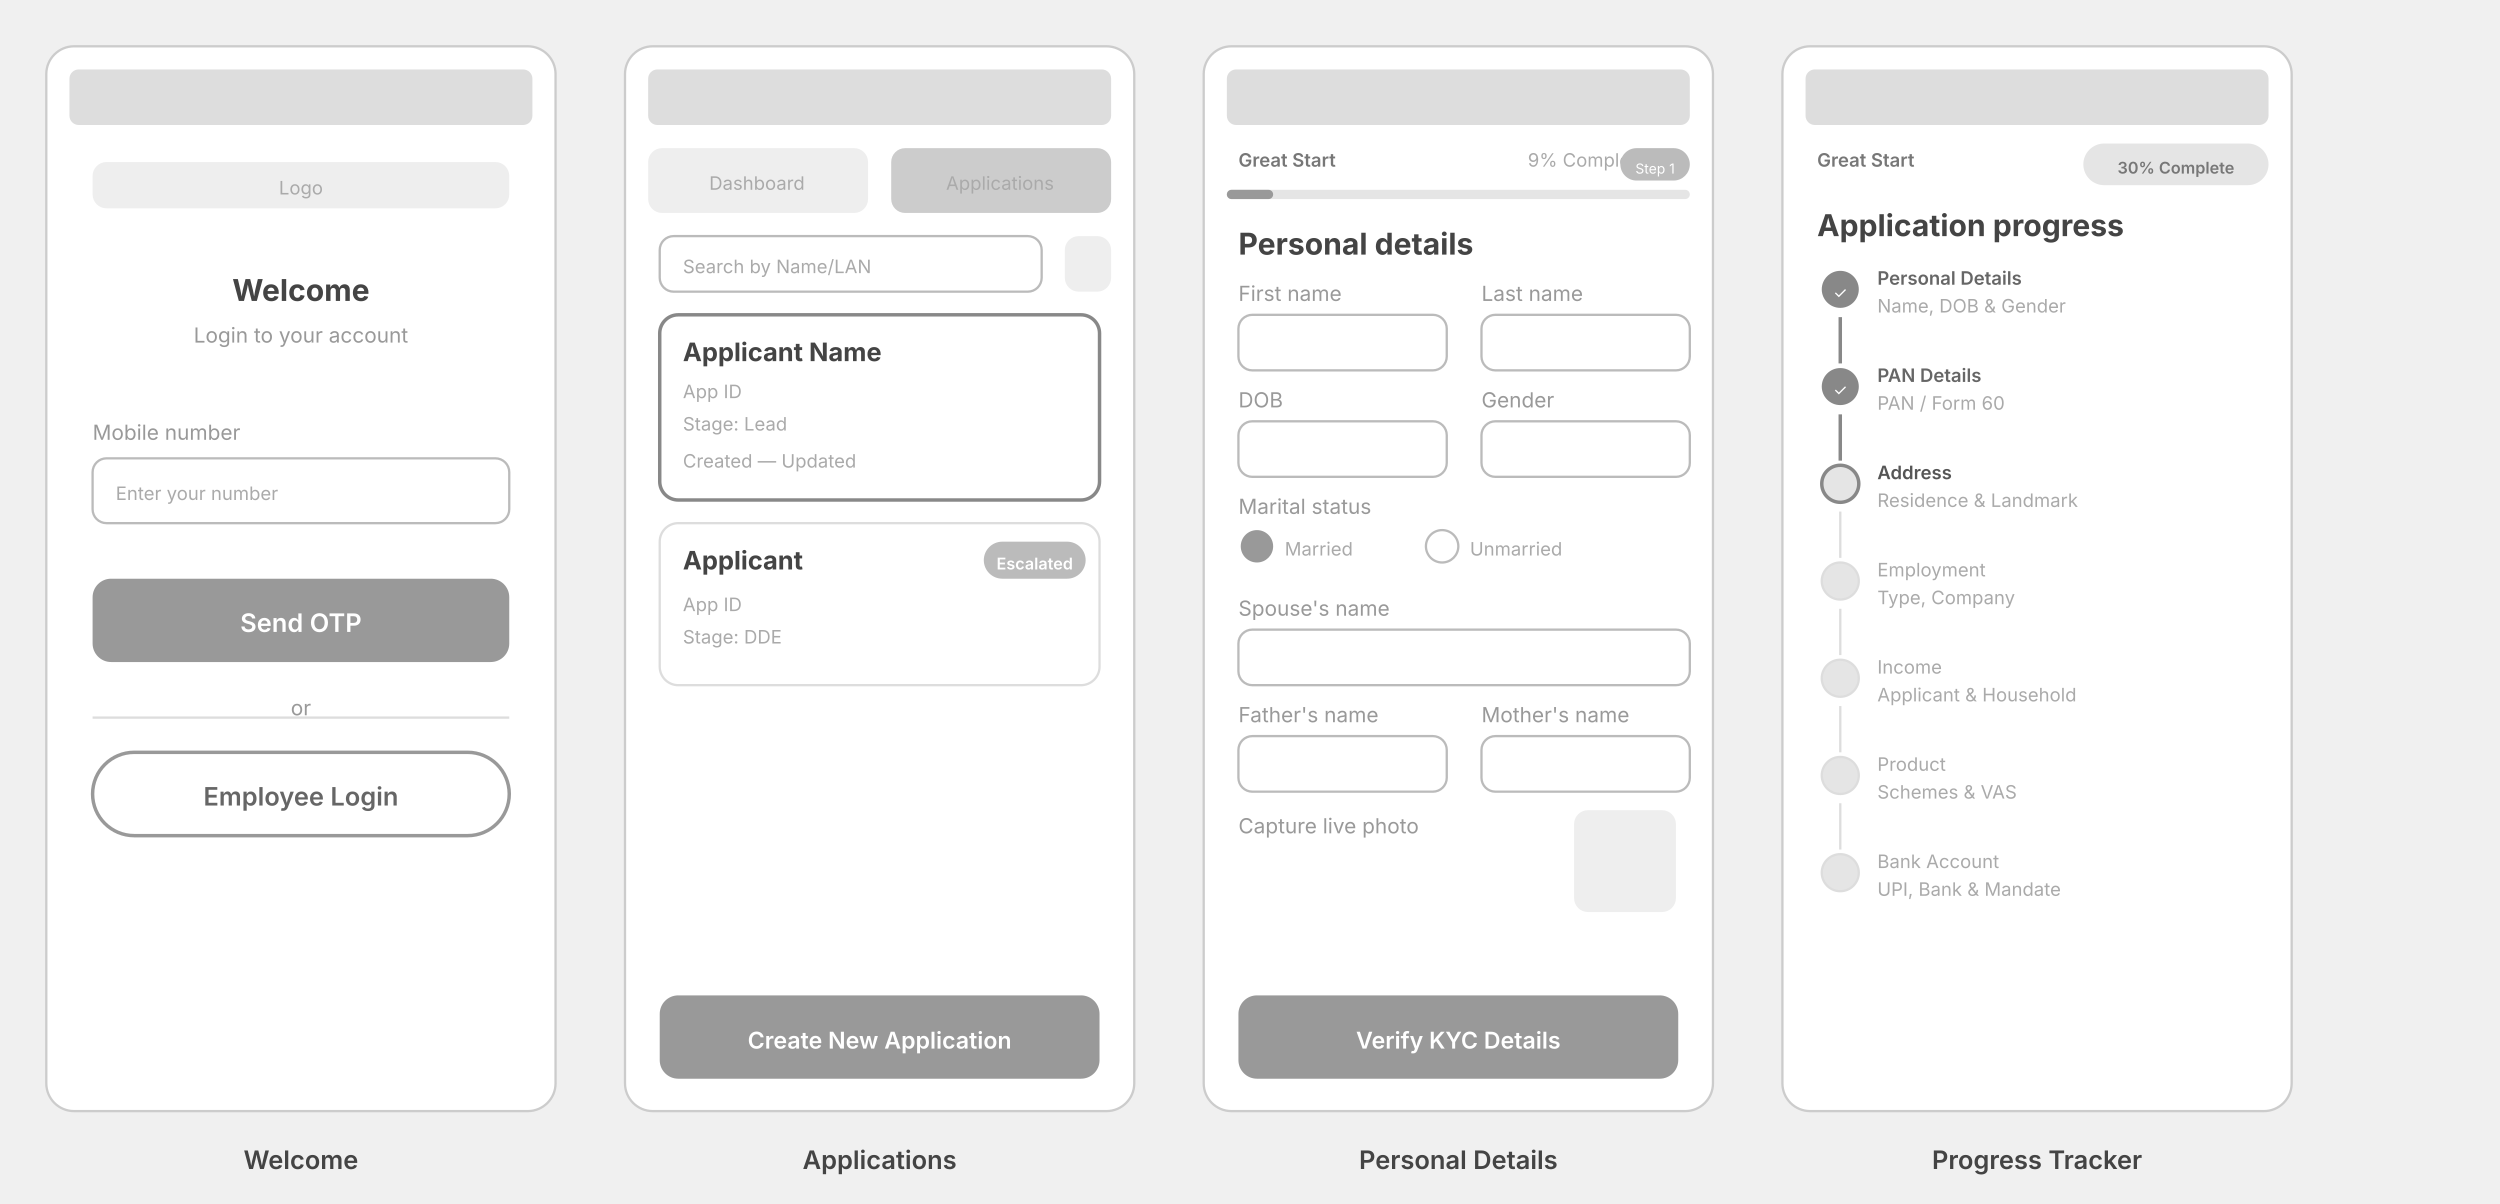
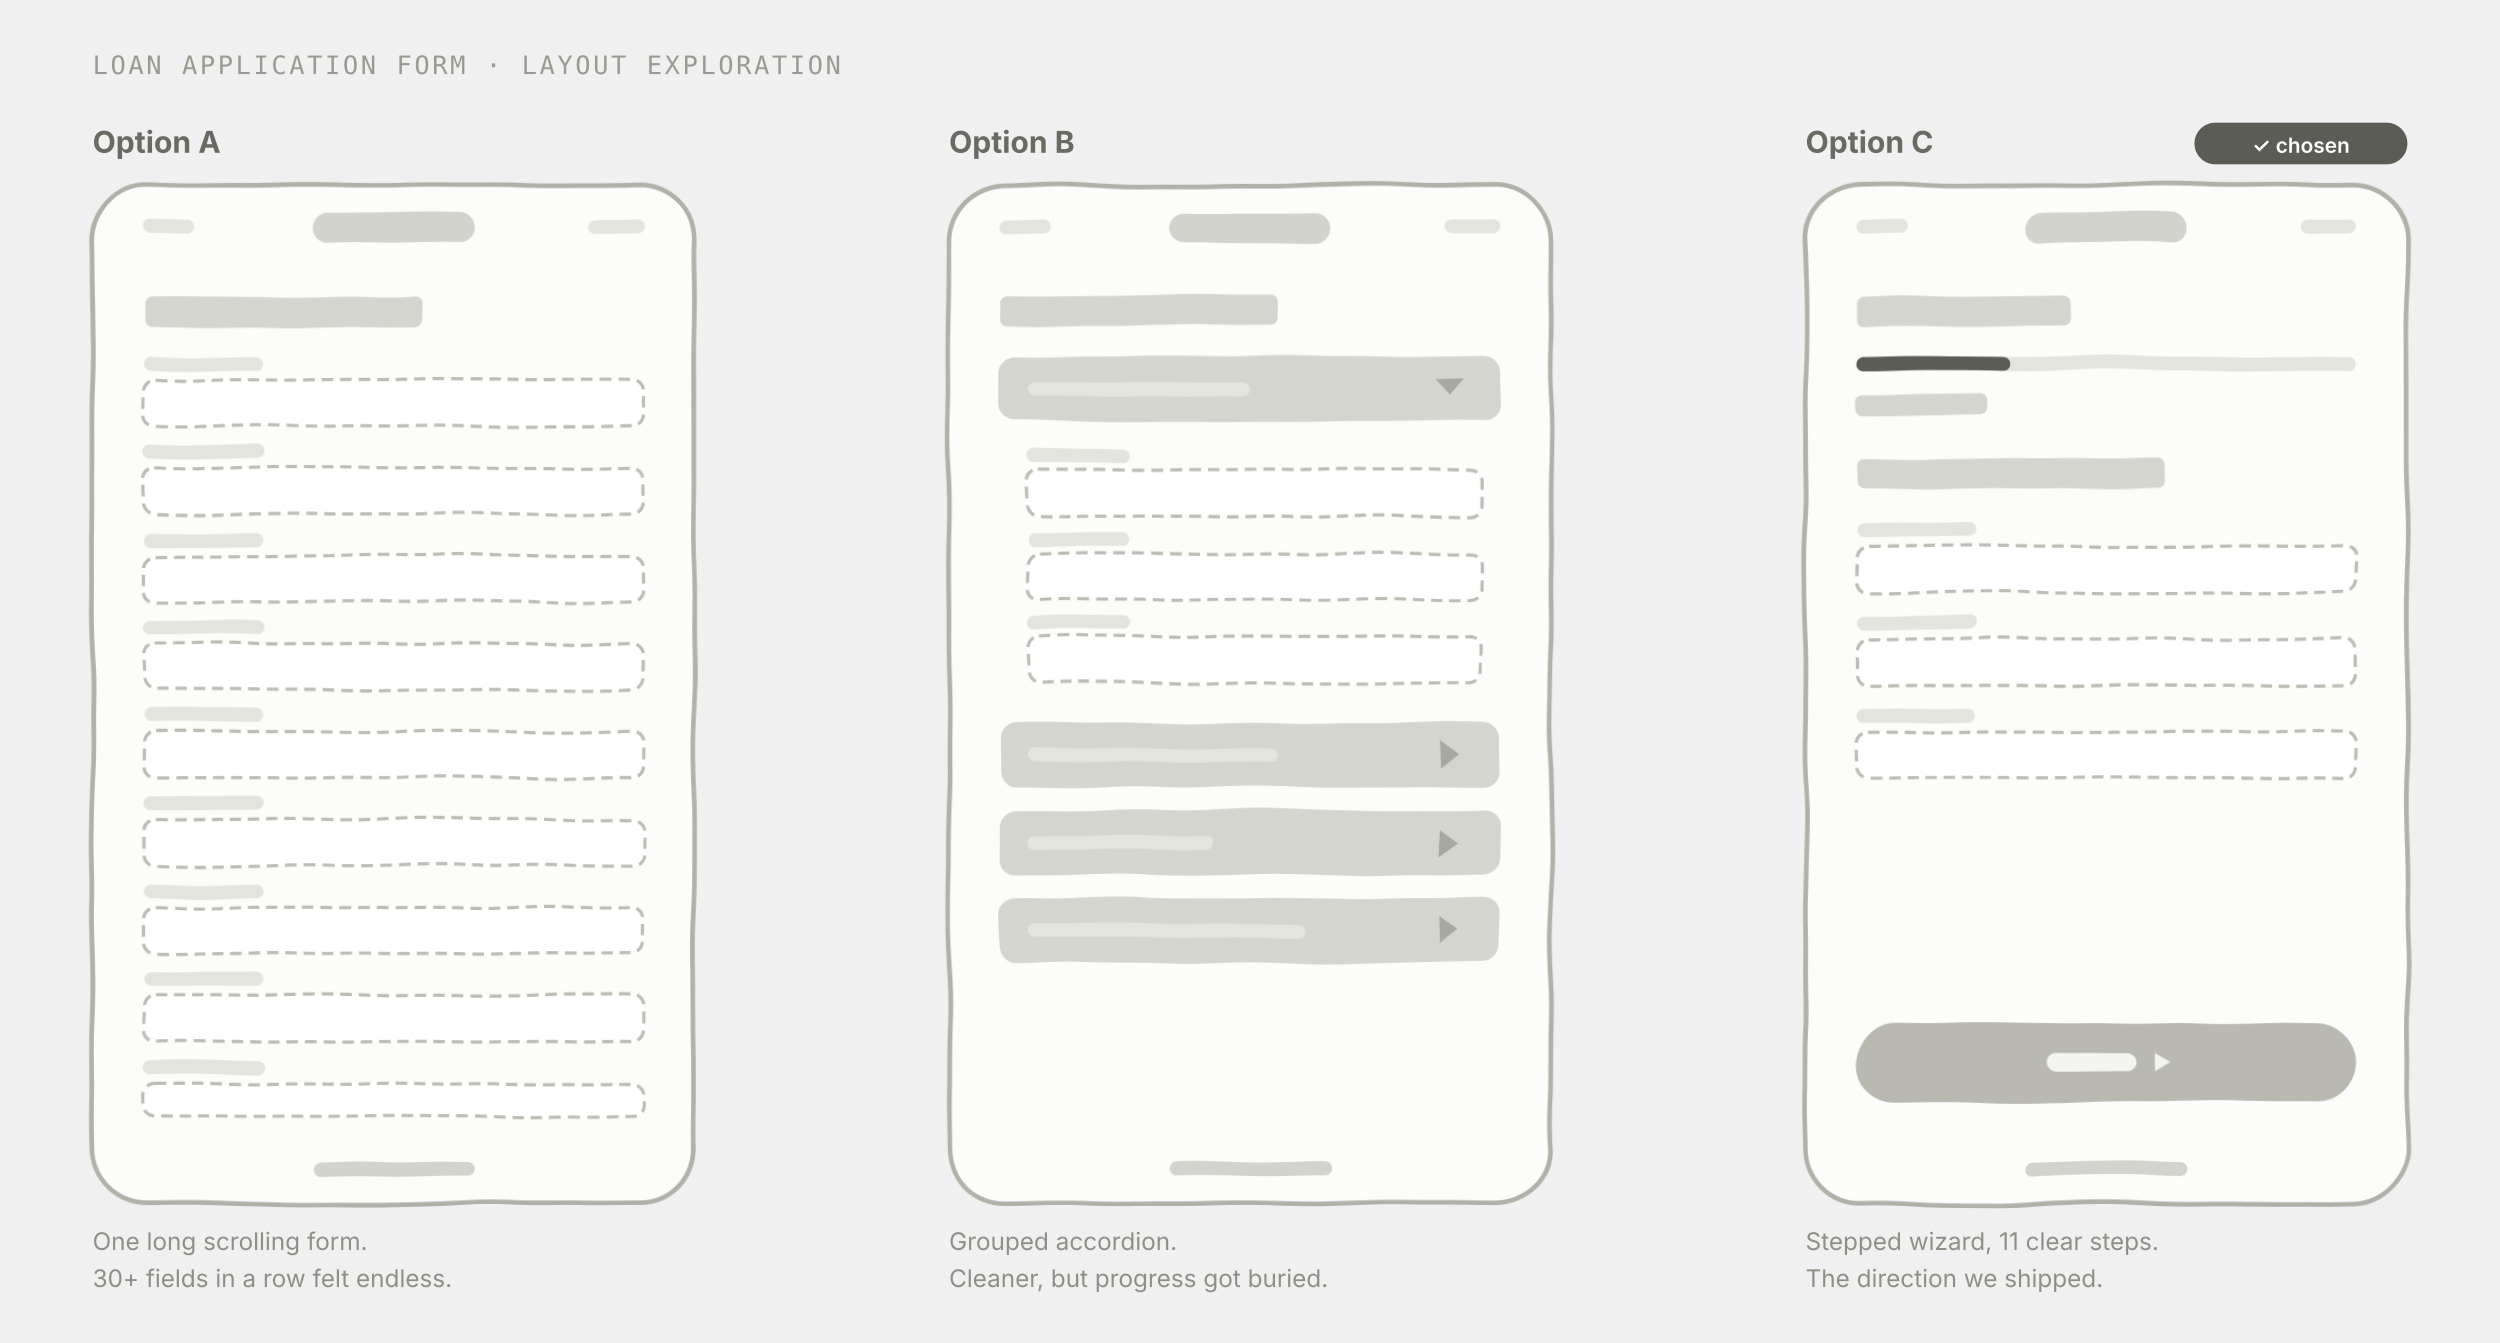
- <svg xmlns="http://www.w3.org/2000/svg" style="width:100%;background:#f5f5f3;border-radius:12px;" viewBox="0 0 1080 520">
-   <style>text{font-family:Inter,sans-serif;fill:#666}rect.fr{fill:#fff;stroke:#ccc;stroke-width:1;rx:12}rect.bar{fill:#ddd;rx:4}rect.btn{fill:#999;rx:8}rect.fld{fill:none;stroke:#bbb;stroke-width:1;rx:6}rect.blk{fill:#eee;rx:6}rect.chip{fill:none;stroke:#bbb;stroke-width:1;rx:6}text.tt{font-size:13px;font-weight:700;fill:#444}text.lb{font-size:9px;fill:#999}text.sm{font-size:8px;fill:#aaa}</style>
-   <g transform="translate(20,20)">
-     <rect class="fr" height="460" width="220" />
-     <rect class="bar" height="24" width="200" x="10" y="10" />
-     <rect class="blk" height="20" rx="4" width="180" x="20" y="50" />
-     <text class="sm" text-anchor="middle" x="110" y="64">Logo</text>
-     <text class="tt" text-anchor="middle" x="110" y="110">Welcome</text>
-     <text class="lb" text-anchor="middle" x="110" y="128">Login to your account</text>
-     <text class="lb" x="20" y="170">Mobile number</text>
-     <rect class="fld" height="28" width="180" x="20" y="178" />
-     <text class="sm" x="30" y="196">Enter your number</text>
-     <rect class="btn" height="36" rx="18" width="180" x="20" y="230" />
-     <text style="fill:#fff;font-size:11px;font-weight:600" text-anchor="middle" x="110" y="253">Send OTP</text>
-     <line style="stroke:#ddd" x1="20" x2="200" y1="290" y2="290" />
-     <text class="lb" text-anchor="middle" x="110" y="289">or</text>
-     <rect height="36" rx="18" style="fill:none;stroke:#999;stroke-width:1.5" width="180" x="20" y="305" />
-     <text style="font-size:11px;font-weight:600;fill:#666" text-anchor="middle" x="110" y="328">Employee Login</text>
+ <svg xmlns="http://www.w3.org/2000/svg" style="width:100%;background:#f1f0ec;border-radius:12px" viewBox="0 0 1080 580">
+   <defs>
+     <filter id="sk" x="-3%" y="-3%" width="106%" height="106%">
+       <feTurbulence type="fractalNoise" baseFrequency="0.018" numOctaves="2" seed="7" result="n" />
+       <feDisplacementMap in="SourceGraphic" in2="n" scale="3.2" xChannelSelector="R" yChannelSelector="G" />
+     </filter>
+   </defs>
+   <style>
+  text{font-family:Inter,system-ui,-apple-system,sans-serif}
+  .frame{fill:#fcfcfb;stroke:#b1b1a9;stroke-width:2}
+  .chrome{fill:#d3d3cd}
+  .bar{fill:#e4e4df}
+  .bar2{fill:#d5d5cf}
+  .fld{fill:#ffffff;stroke:#bdbdb6;stroke-width:1.4;stroke-dasharray:5 3}
+  .btn{fill:#b9b9b2}
+  .opt{font-size:13px;font-weight:700;fill:#6a6a64}
+  .ann{font-size:10.5px;fill:#8f8f88}
+  .lbl{font-family:'Roboto Mono',monospace;font-size:11px;letter-spacing:.1em;fill:#9a9a93}
+  .chosen{fill:#5c5c56}
+  .chev{fill:#a8a8a2}
+ </style>
+   <text x="40" y="32" class="lbl">LOAN APPLICATION FORM · LAYOUT EXPLORATION</text>
+   <text x="40" y="66" class="opt">Option A</text>
+   <text x="410" y="66" class="opt">Option B</text>
+   <text x="780" y="66" class="opt">Option C</text>
+   <g transform="translate(948,53)">
+     <rect class="chosen" width="92" height="18" rx="9" />
+     <text x="46" y="13" text-anchor="middle" style="font-size:9px;fill:#fff;font-weight:600">✓ chosen</text>
  </g>
-   <g transform="translate(270,20)">
-     <rect class="fr" height="460" width="220" />
-     <rect class="bar" height="24" width="200" x="10" y="10" />
-     <rect class="blk" height="28" rx="6" width="95" x="10" y="44" />
-     <rect class="blk" height="28" rx="6" style="fill:#ccc" width="95" x="115" y="44" />
-     <text class="sm" text-anchor="middle" x="57" y="62">Dashboard</text>
-     <text class="sm" text-anchor="middle" x="162" y="62">Applications</text>
-     <rect class="fld" height="24" width="165" x="15" y="82" />
-     <text class="sm" x="25" y="98">Search by Name/LAN</text>
-     <rect class="blk" height="24" rx="4" width="20" x="190" y="82" />
-     <rect height="80" rx="8" style="fill:none;stroke:#888;stroke-width:1.5" width="190" x="15" y="116" />
-     <text class="tt" style="font-size:11px" x="25" y="136">Applicant Name</text>
-     <text class="sm" x="25" y="152">App ID</text>
-     <text class="sm" x="25" y="166">Stage: Lead</text>
-     <text class="sm" x="25" y="182">Created — Updated</text>
-     <rect height="70" rx="8" style="fill:none;stroke:#ddd;stroke-width:1" width="190" x="15" y="206" />
-     <text class="tt" style="font-size:11px" x="25" y="226">Applicant</text>
-     <rect height="16" rx="8" style="fill:#bbb" width="44" x="155" y="214" />
-     <text style="font-size:7px;fill:#fff;font-weight:600" text-anchor="middle" x="177" y="226">Escalated</text>
-     <text class="sm" x="25" y="244">App ID</text>
-     <text class="sm" x="25" y="258">Stage: DDE</text>
-     <rect class="btn" height="36" rx="18" width="190" x="15" y="410" />
-     <text style="fill:#fff;font-size:10px;font-weight:600" text-anchor="middle" x="110" y="433">Create New Application</text>
-   </g>
-   <g transform="translate(520,20)">
-     <rect class="fr" height="460" width="220" />
-     <rect class="bar" height="24" width="200" x="10" y="10" />
-     <text class="sm" style="fill:#777;font-weight:600" x="15" y="52">Great Start</text>
-     <text class="sm" x="140" y="52">9% Complete</text>
-     <rect height="14" rx="7" style="fill:#bbb" width="30" x="180" y="44" />
-     <text style="font-size:6px;fill:#fff" text-anchor="middle" x="195" y="55">Step 1</text>
-     <rect height="4" rx="2" style="fill:#e5e5e5" width="200" x="10" y="62" />
-     <rect height="4" rx="2" style="fill:#999" width="20" x="10" y="62" />
-     <text class="tt" x="15" y="90">Personal details</text>
-     <text class="lb" x="15" y="110">First name</text>
-     <rect class="fld" height="24" width="90" x="15" y="116" />
-     <text class="lb" x="120" y="110">Last name</text>
-     <rect class="fld" height="24" width="90" x="120" y="116" />
-     <text class="lb" x="15" y="156">DOB</text>
-     <rect class="fld" height="24" width="90" x="15" y="162" />
-     <text class="lb" x="120" y="156">Gender</text>
-     <rect class="fld" height="24" width="90" x="120" y="162" />
-     <text class="lb" x="15" y="202">Marital status</text>
-     <g transform="translate(15,208)">
-       <circle cx="8" cy="8" r="7" style="fill:#999" />
-       <text class="sm" x="20" y="12">Married</text>
-       <circle cx="88" cy="8" r="7" style="fill:none;stroke:#bbb" />
-       <text class="sm" x="100" y="12">Unmarried</text>
+   <text x="40" y="540" class="ann">One long scrolling form.</text>
+   <text x="40" y="556" class="ann">30+ fields in a row felt endless.</text>
+   <text x="410" y="540" class="ann">Grouped accordion.</text>
+   <text x="410" y="556" class="ann">Cleaner, but progress got buried.</text>
+   <text x="780" y="540" class="ann">Stepped wizard, 11 clear steps.</text>
+   <text x="780" y="556" class="ann">The direction we shipped.</text>
+   <g filter="url(#sk)">
+     <g transform="translate(40,80)">
+       <rect class="frame" width="260" height="440" rx="24" />
+       <rect class="chrome" x="95" y="12" width="70" height="13" rx="6.5" />
+       <rect class="bar" x="22" y="15" width="22" height="6" rx="3" />
+       <rect class="bar" x="214" y="15" width="24" height="6" rx="3" />
+       <rect class="bar2" x="22" y="48" width="120" height="13" rx="3" />
+       <rect class="bar" x="22" y="74" width="52" height="6" rx="3" />
+       <rect class="fld" x="22" y="84" width="216" height="20" rx="5" />
+       <rect class="bar" x="22" y="112" width="52" height="6" rx="3" />
+       <rect class="fld" x="22" y="122" width="216" height="20" rx="5" />
+       <rect class="bar" x="22" y="150" width="52" height="6" rx="3" />
+       <rect class="fld" x="22" y="160" width="216" height="20" rx="5" />
+       <rect class="bar" x="22" y="188" width="52" height="6" rx="3" />
+       <rect class="fld" x="22" y="198" width="216" height="20" rx="5" />
+       <rect class="bar" x="22" y="226" width="52" height="6" rx="3" />
+       <rect class="fld" x="22" y="236" width="216" height="20" rx="5" />
+       <rect class="bar" x="22" y="264" width="52" height="6" rx="3" />
+       <rect class="fld" x="22" y="274" width="216" height="20" rx="5" />
+       <rect class="bar" x="22" y="302" width="52" height="6" rx="3" />
+       <rect class="fld" x="22" y="312" width="216" height="20" rx="5" />
+       <rect class="bar" x="22" y="340" width="52" height="6" rx="3" />
+       <rect class="fld" x="22" y="350" width="216" height="20" rx="5" />
+       <rect class="bar" x="22" y="378" width="52" height="6" rx="3" />
+       <rect class="fld" x="22" y="388" width="216" height="14" rx="5" />
+       <rect class="chrome" x="95" y="422" width="70" height="6" rx="3" />
    </g>
-     <text class="lb" x="15" y="246">Spouse's name</text>
-     <rect class="fld" height="24" width="195" x="15" y="252" />
-     <text class="lb" x="15" y="292">Father's name</text>
-     <rect class="fld" height="24" width="90" x="15" y="298" />
-     <text class="lb" x="120" y="292">Mother's name</text>
-     <rect class="fld" height="24" width="90" x="120" y="298" />
-     <text class="lb" x="15" y="340">Capture live photo</text>
-     <rect class="blk" height="44" rx="22" width="44" x="160" y="330" />
-     <rect class="btn" height="36" rx="18" width="190" x="15" y="410" />
-     <text style="fill:#fff;font-size:10px;font-weight:600" text-anchor="middle" x="110" y="433">Verify KYC Details</text>
-   </g>
-   <g transform="translate(770,20)">
-     <rect class="fr" height="460" width="220" />
-     <rect class="bar" height="24" width="200" x="10" y="10" />
-     <text class="sm" style="fill:#777;font-weight:600" x="15" y="52">Great Start</text>
-     <rect height="18" rx="9" style="fill:#e5e5e5" width="80" x="130" y="42" />
-     <text style="font-size:7px;fill:#777;font-weight:600" text-anchor="middle" x="170" y="55">30% Complete</text>
-     <text class="tt" x="15" y="82">Application progress</text>
-     <g transform="translate(15,95)">
-       <circle cx="10" cy="10" r="8" style="fill:#888" />
-       <text style="font-size:7px;fill:#fff" text-anchor="middle" x="10" y="14">✓</text>
-       <text class="sm" style="fill:#666;font-weight:600" x="26" y="8">Personal Details</text>
-       <text class="sm" x="26" y="20">Name, DOB &amp; Gender</text>
-       <line style="stroke:#888;stroke-width:1.5" x1="10" x2="10" y1="22" y2="42" />
-       <circle cx="10" cy="52" r="8" style="fill:#888" />
-       <text style="font-size:7px;fill:#fff" text-anchor="middle" x="10" y="56">✓</text>
-       <text class="sm" style="fill:#666;font-weight:600" x="26" y="50">PAN Details</text>
-       <text class="sm" x="26" y="62">PAN / Form 60</text>
-       <line style="stroke:#888;stroke-width:1.5" x1="10" x2="10" y1="64" y2="84" />
-       <circle cx="10" cy="94" r="8" style="fill:#e5e5e5;stroke:#888;stroke-width:1.5" />
-       <text class="sm" style="font-weight:600;fill:#555" x="26" y="92">Address</text>
-       <text class="sm" x="26" y="104">Residence &amp; Landmark</text>
-       <line style="stroke:#ddd;stroke-width:1" x1="10" x2="10" y1="106" y2="126" />
-       <circle cx="10" cy="136" r="8" style="fill:#e5e5e5;stroke:#ddd" />
-       <text class="sm" x="26" y="134">Employment</text>
-       <text class="sm" x="26" y="146">Type, Company</text>
-       <line style="stroke:#ddd;stroke-width:1" x1="10" x2="10" y1="148" y2="168" />
-       <circle cx="10" cy="178" r="8" style="fill:#e5e5e5;stroke:#ddd" />
-       <text class="sm" x="26" y="176">Income</text>
-       <text class="sm" x="26" y="188">Applicant &amp; Household</text>
-       <line style="stroke:#ddd;stroke-width:1" x1="10" x2="10" y1="190" y2="210" />
-       <circle cx="10" cy="220" r="8" style="fill:#e5e5e5;stroke:#ddd" />
-       <text class="sm" x="26" y="218">Product</text>
-       <text class="sm" x="26" y="230">Schemes &amp; VAS</text>
-       <line style="stroke:#ddd;stroke-width:1" x1="10" x2="10" y1="232" y2="252" />
-       <circle cx="10" cy="262" r="8" style="fill:#e5e5e5;stroke:#ddd" />
-       <text class="sm" x="26" y="260">Bank Account</text>
-       <text class="sm" x="26" y="272">UPI, Bank &amp; Mandate</text>
+     <g transform="translate(410,80)">
+       <rect class="frame" width="260" height="440" rx="24" />
+       <rect class="chrome" x="95" y="12" width="70" height="13" rx="6.5" />
+       <rect class="bar" x="22" y="15" width="22" height="6" rx="3" />
+       <rect class="bar" x="214" y="15" width="24" height="6" rx="3" />
+       <rect class="bar2" x="22" y="48" width="120" height="13" rx="3" />
+       <rect class="bar2" x="22" y="74" width="216" height="28" rx="7" />
+       <rect class="bar" x="34" y="85" width="96" height="6" rx="3" />
+       <polygon class="chev" points="210,84 222,84 216,91" />
+       <rect class="bar" x="34" y="114" width="44" height="6" rx="3" />
+       <rect class="fld" x="34" y="123" width="196" height="20" rx="5" />
+       <rect class="bar" x="34" y="150" width="44" height="6" rx="3" />
+       <rect class="fld" x="34" y="159" width="196" height="20" rx="5" />
+       <rect class="bar" x="34" y="186" width="44" height="6" rx="3" />
+       <rect class="fld" x="34" y="195" width="196" height="20" rx="5" />
+       <rect class="bar2" x="22" y="232" width="216" height="28" rx="7" />
+       <rect class="bar" x="34" y="243" width="108" height="6" rx="3" />
+       <polygon class="chev" points="212,240 212,252 220,246" />
+       <rect class="bar2" x="22" y="270" width="216" height="28" rx="7" />
+       <rect class="bar" x="34" y="281" width="80" height="6" rx="3" />
+       <polygon class="chev" points="212,278 212,290 220,284" />
+       <rect class="bar2" x="22" y="308" width="216" height="28" rx="7" />
+       <rect class="bar" x="34" y="319" width="120" height="6" rx="3" />
+       <polygon class="chev" points="212,316 212,328 220,322" />
+       <rect class="chrome" x="95" y="422" width="70" height="6" rx="3" />
+     </g>
+     <g transform="translate(780,80)">
+       <rect class="frame" width="260" height="440" rx="24" stroke="#8f8f88" stroke-width="2.5" />
+       <rect class="chrome" x="95" y="12" width="70" height="13" rx="6.5" />
+       <rect class="bar" x="22" y="15" width="22" height="6" rx="3" />
+       <rect class="bar" x="214" y="15" width="24" height="6" rx="3" />
+       <rect class="bar2" x="22" y="48" width="92" height="13" rx="3" />
+       <rect class="bar" x="22" y="74" width="216" height="6" rx="3" />
+       <rect class="chosen" x="22" y="74" width="66" height="6" rx="3" />
+       <rect class="bar2" x="22" y="90" width="56" height="9" rx="3" />
+       <rect class="bar2" x="22" y="118" width="134" height="13" rx="3" />
+       <rect class="bar" x="22" y="146" width="52" height="6" rx="3" />
+       <rect class="fld" x="22" y="156" width="216" height="20" rx="5" />
+       <rect class="bar" x="22" y="186" width="52" height="6" rx="3" />
+       <rect class="fld" x="22" y="196" width="216" height="20" rx="5" />
+       <rect class="bar" x="22" y="226" width="52" height="6" rx="3" />
+       <rect class="fld" x="22" y="236" width="216" height="20" rx="5" />
+       <rect class="btn" x="22" y="362" width="216" height="34" rx="17" />
+       <rect x="104" y="375" width="38" height="8" rx="4" fill="#f4f4f1" />
+       <polygon points="150,375 150,383 157,379" fill="#f4f4f1" />
+       <rect class="chrome" x="95" y="422" width="70" height="6" rx="3" />
    </g>
  </g>
-   <text style="font-size:11px;font-weight:600;fill:#444" text-anchor="middle" x="130" y="505">Welcome</text>
-   <text style="font-size:11px;font-weight:600;fill:#444" text-anchor="middle" x="380" y="505">Applications</text>
-   <text style="font-size:11px;font-weight:600;fill:#444" text-anchor="middle" x="630" y="505">Personal Details</text>
-   <text style="font-size:11px;font-weight:600;fill:#444" text-anchor="middle" x="880" y="505">Progress Tracker</text>
</svg>
